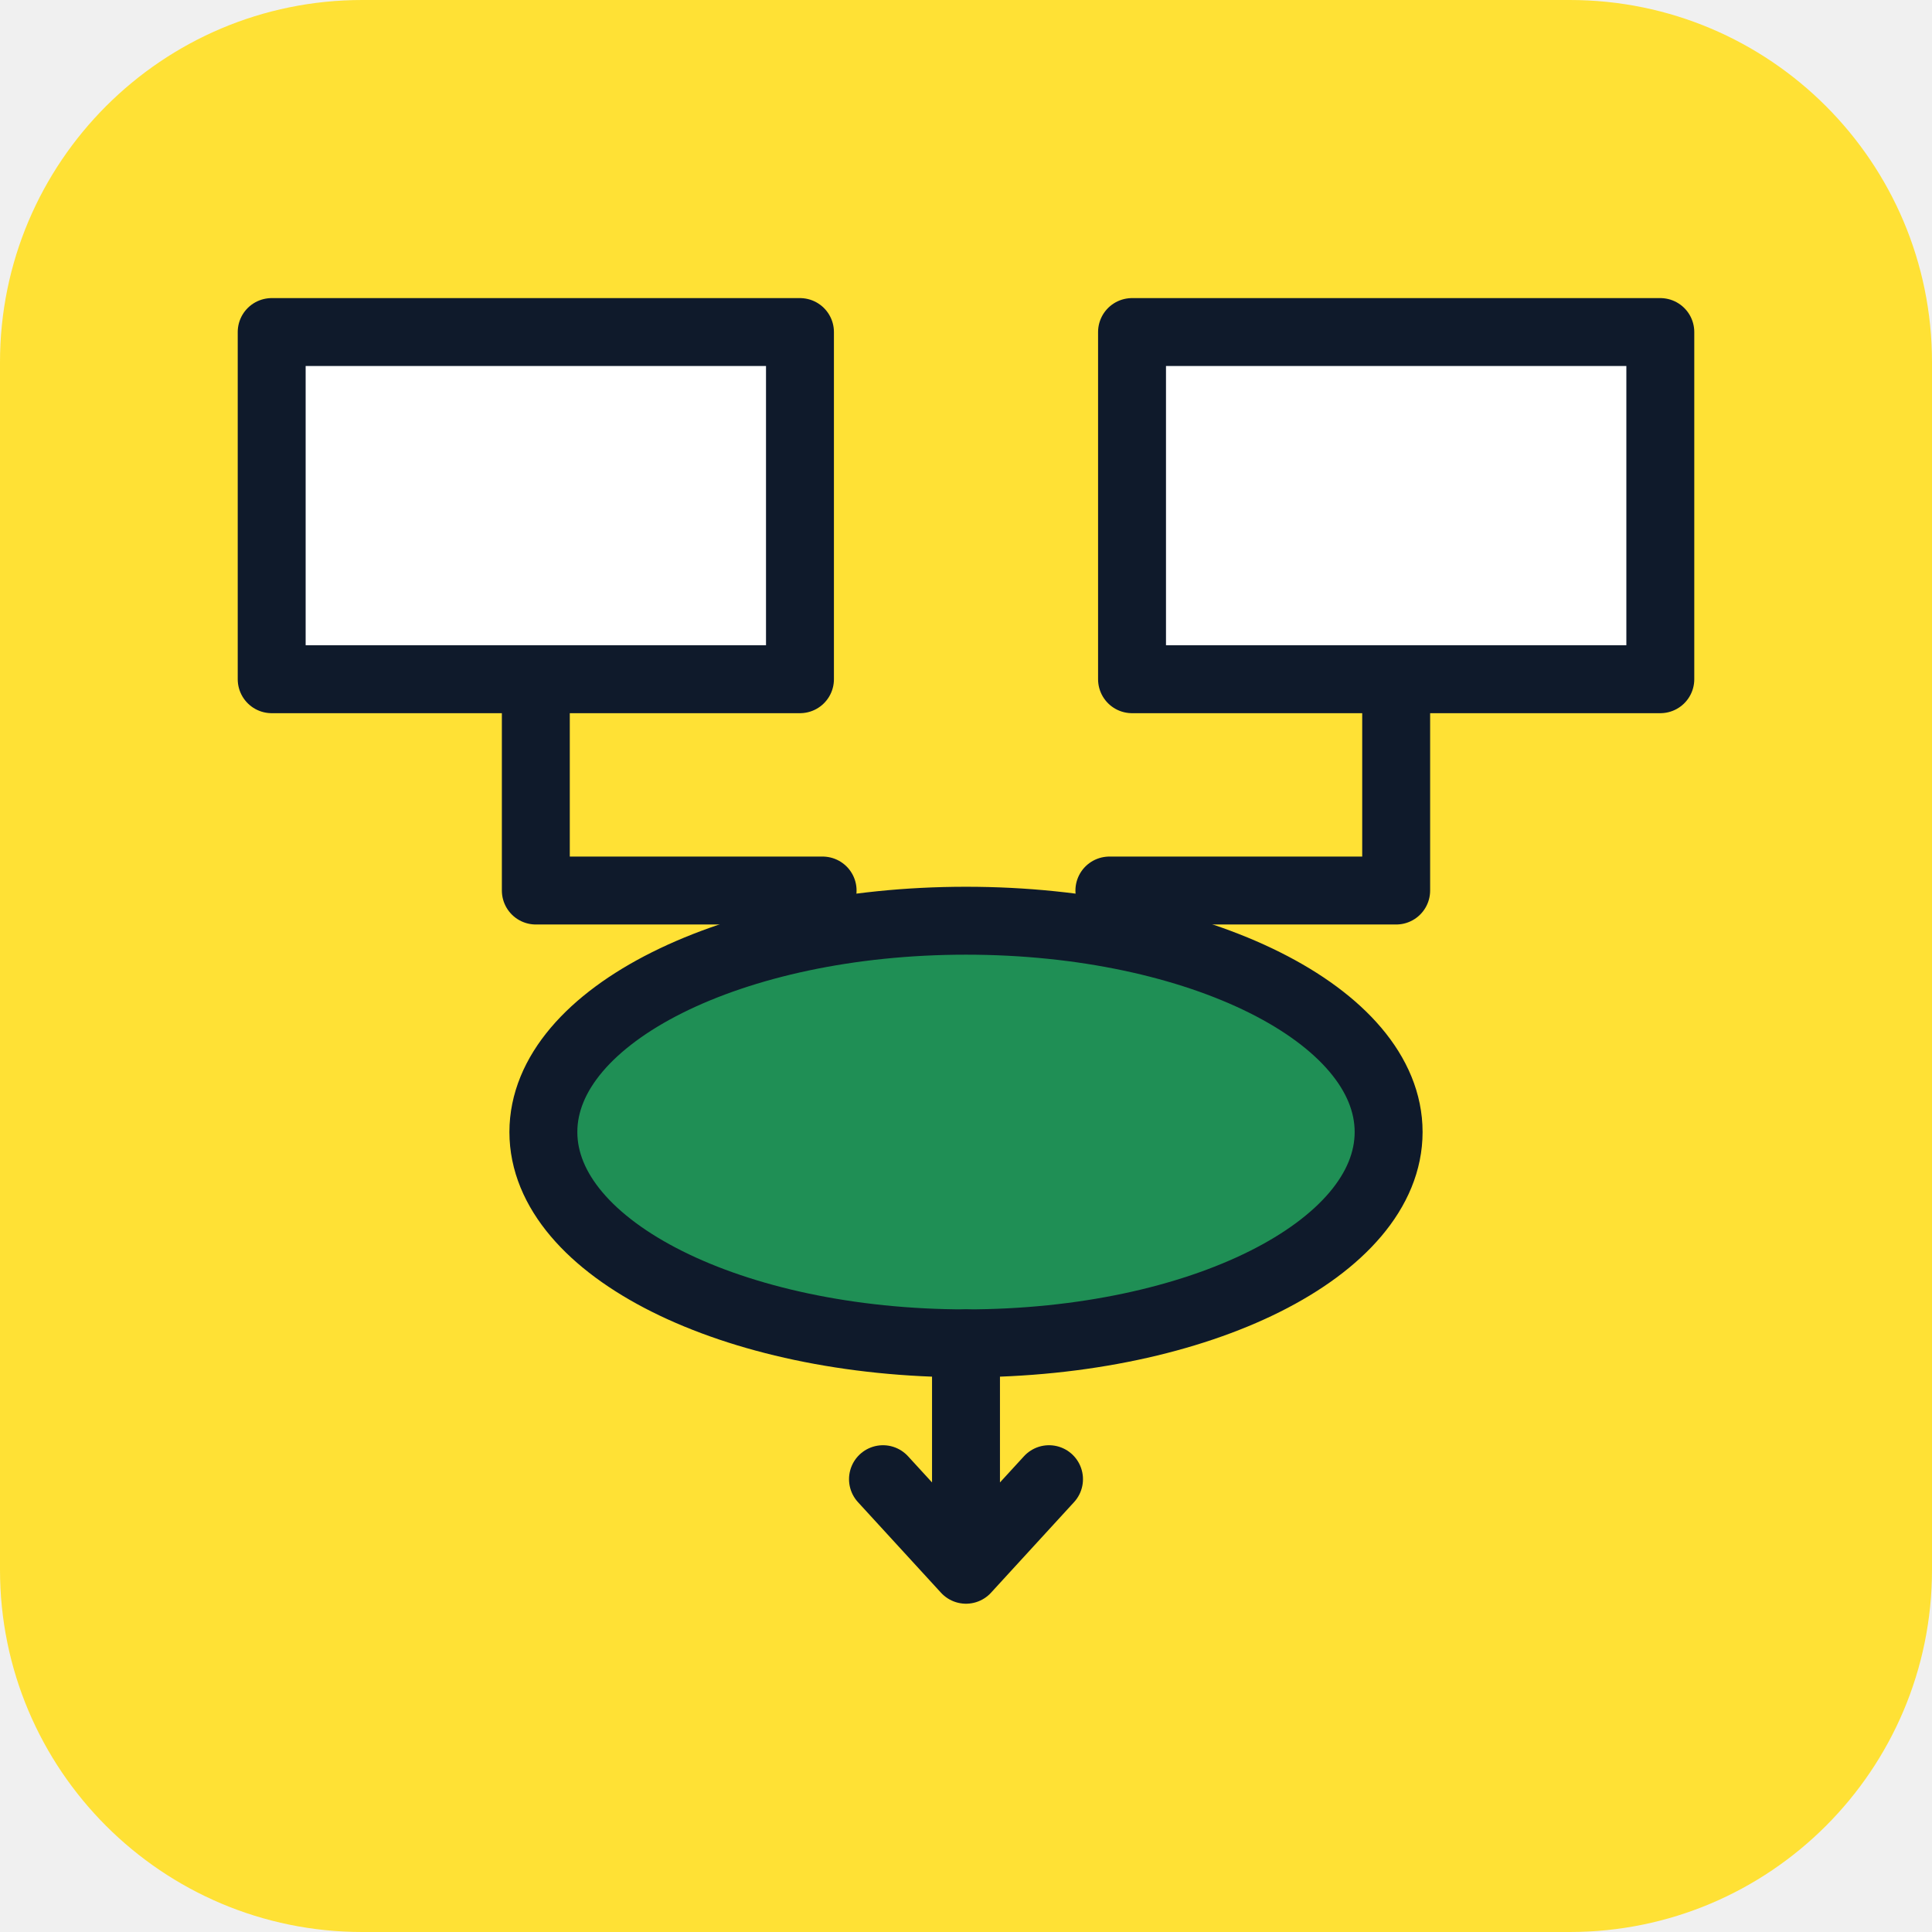
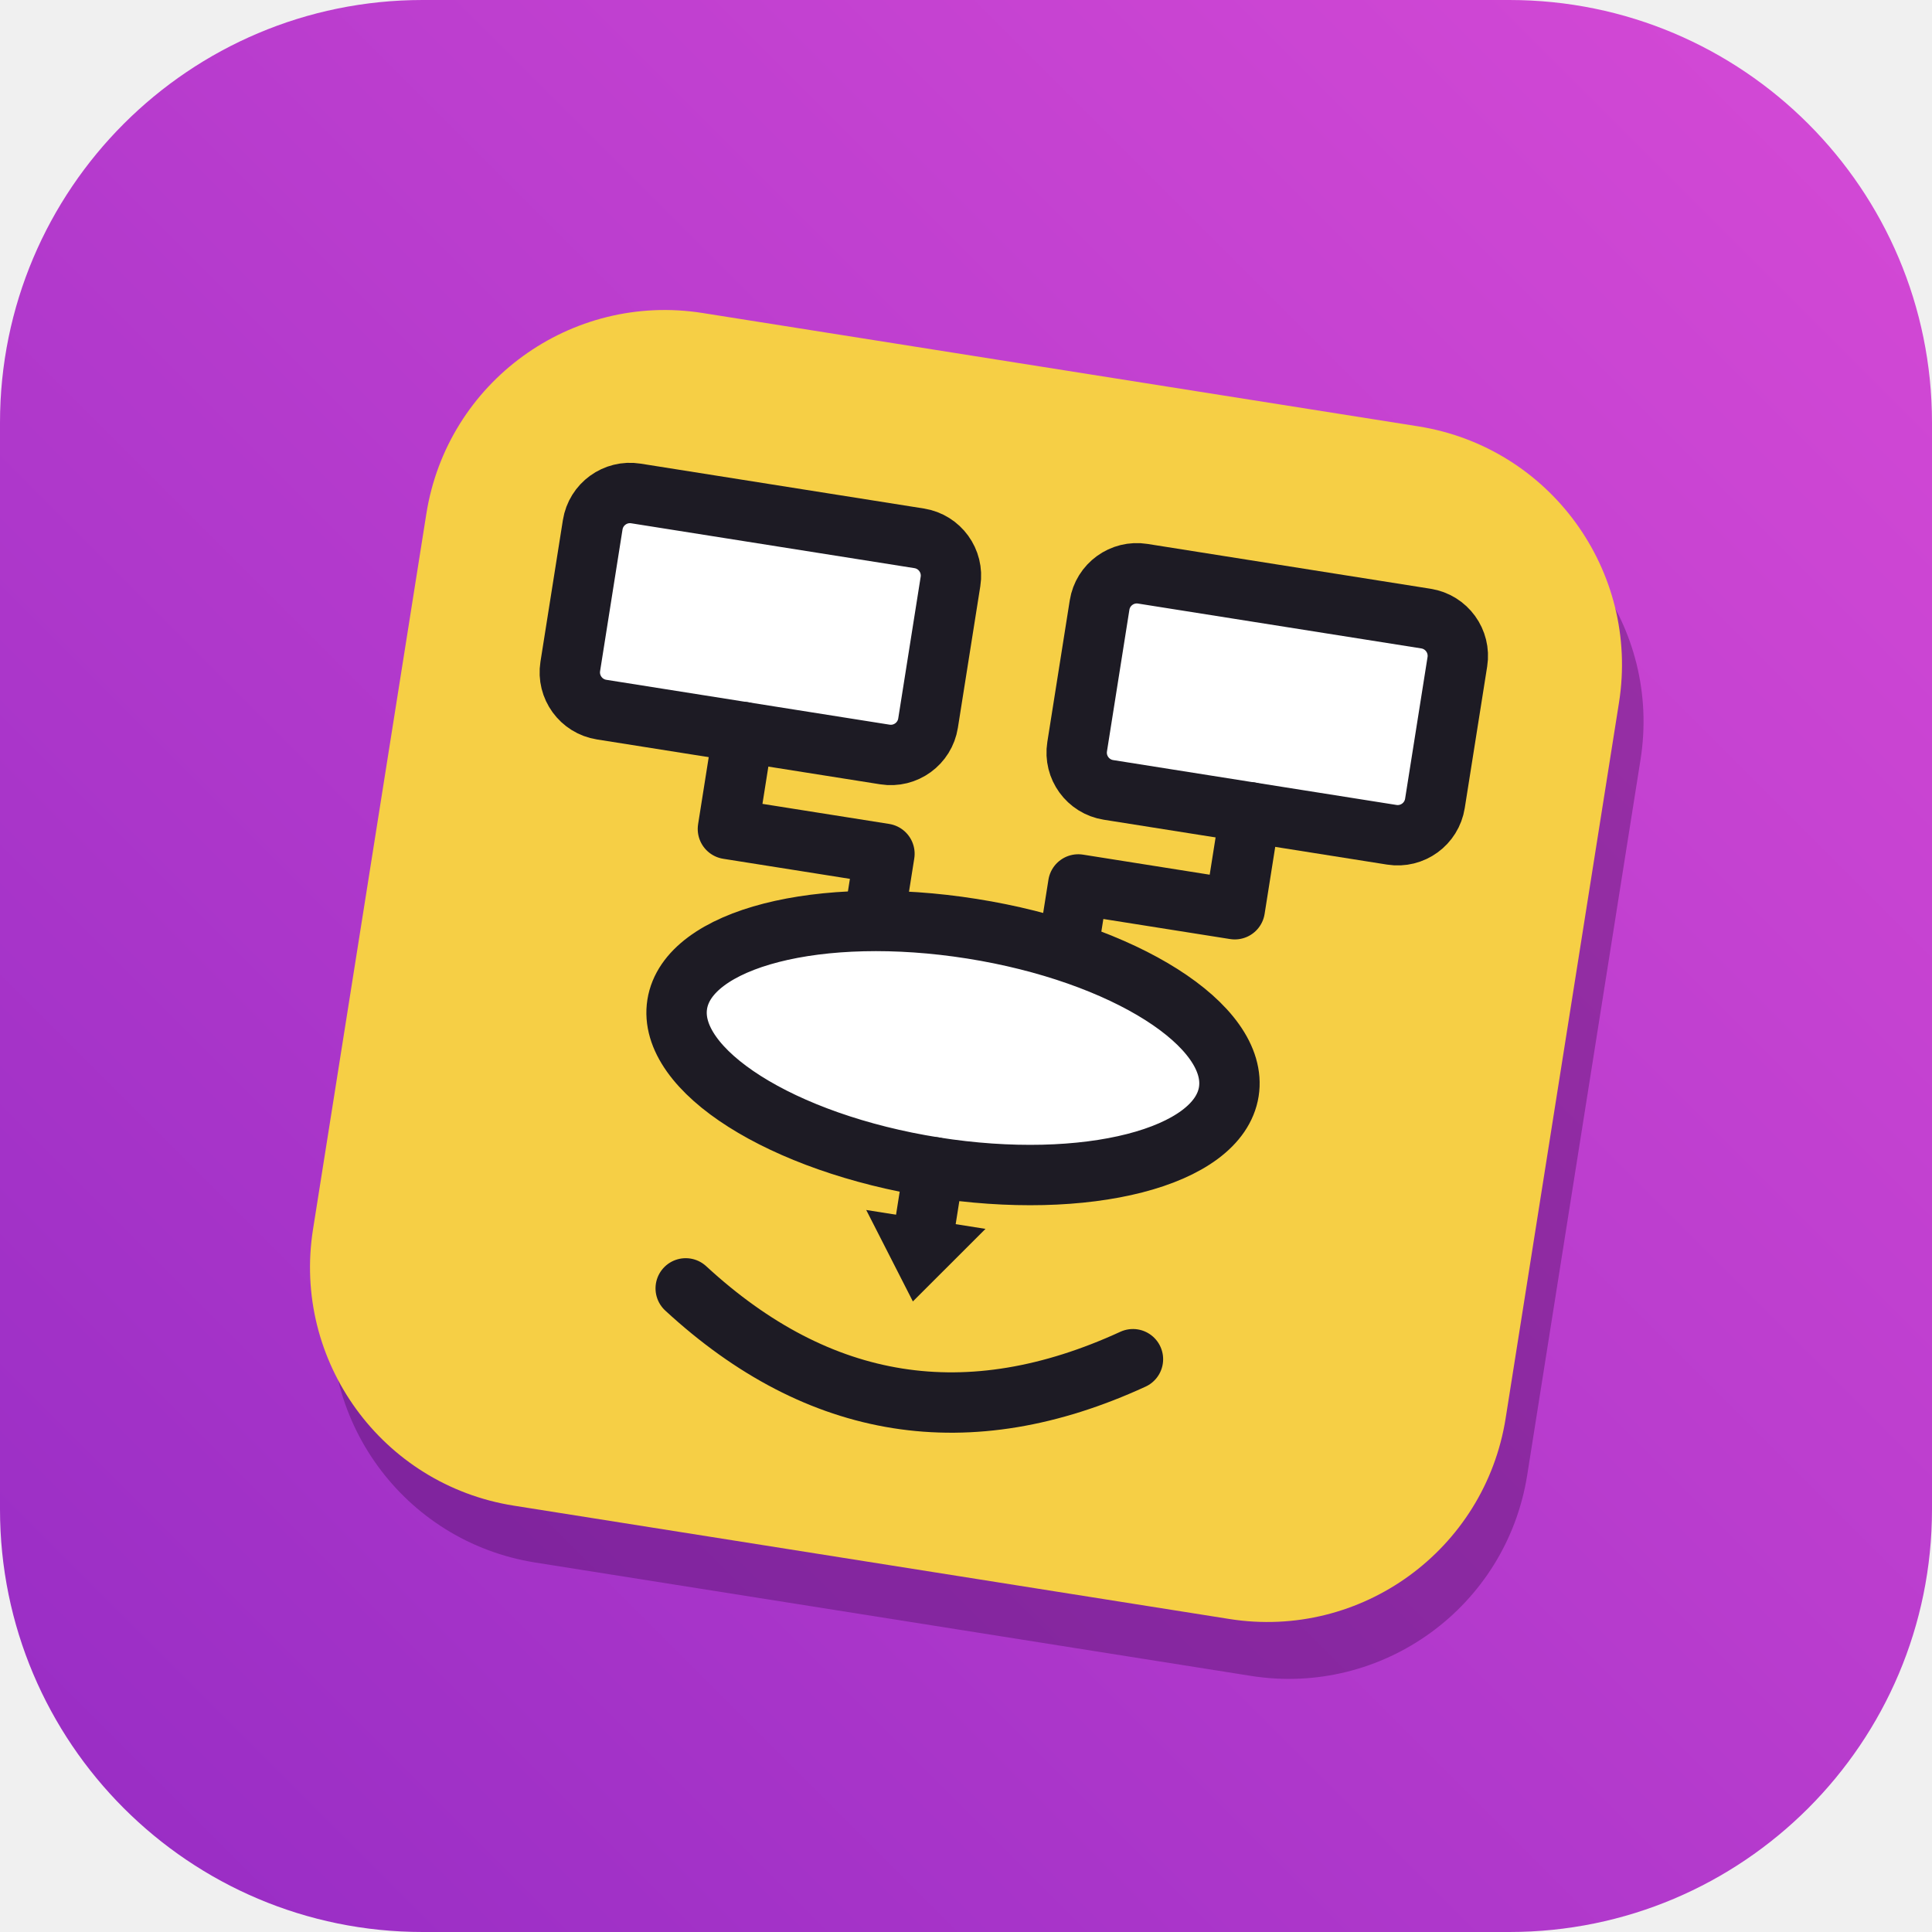
<svg xmlns="http://www.w3.org/2000/svg" viewBox="0 0 512 512">
-   <rect width="512" height="512" rx="96" fill="#ffe135" />
-   <g fill="none" stroke-width="18" stroke-linecap="round" stroke-linejoin="round">
-     <rect x="72" y="88" width="140" height="92" fill="#ffffff" stroke="#0f1a2b" />
-     <rect x="300" y="88" width="140" height="92" fill="#ffffff" stroke="#0f1a2b" />
-     <path d="M142 180v56h76M370 180v56h-76" stroke="#0f1a2b" />
-     <ellipse cx="256" cy="300" rx="112" ry="56" fill="#1f8f55" stroke="#0f1a2b" />
-     <path d="M256 356v52M234 392l22 24 22-24" stroke="#0f1a2b" />
+   <defs>
+     <linearGradient id="g" x1="1" y1="0" x2="0" y2="1">
+       <stop offset="0" stop-color="#d64ad6" />
+       <stop offset="1" stop-color="#962cc4" />
+     </linearGradient>
+   </defs>
+   <rect width="512" height="512" rx="112" fill="url(#g)" />
+   <g transform="rotate(9 256 256)">
+     <rect x="104" y="110" width="320" height="320" rx="64" fill="#3c0a50" opacity=".35" />
+     <rect x="96" y="96" width="320" height="320" rx="64" fill="#f6cf45" />
+     <g fill="none" stroke="#1d1b24" stroke-width="16" stroke-linecap="round" stroke-linejoin="round">
+       <rect x="140" y="146" width="96" height="58" rx="10" fill="#fff" />
+       <rect x="276" y="146" width="96" height="58" rx="10" fill="#fff" />
+       <path d="M188 204v26h42v20M324 204v26h-42v20" />
+       <ellipse cx="256" cy="278" rx="74" ry="32" fill="#fff" />
+       <path d="M256 310v18" />
+       <path d="M196 352q60 40 120 0" />
+     </g>
+     <path d="M240 324h32l-16 22z" fill="#1d1b24" />
  </g>
</svg>
